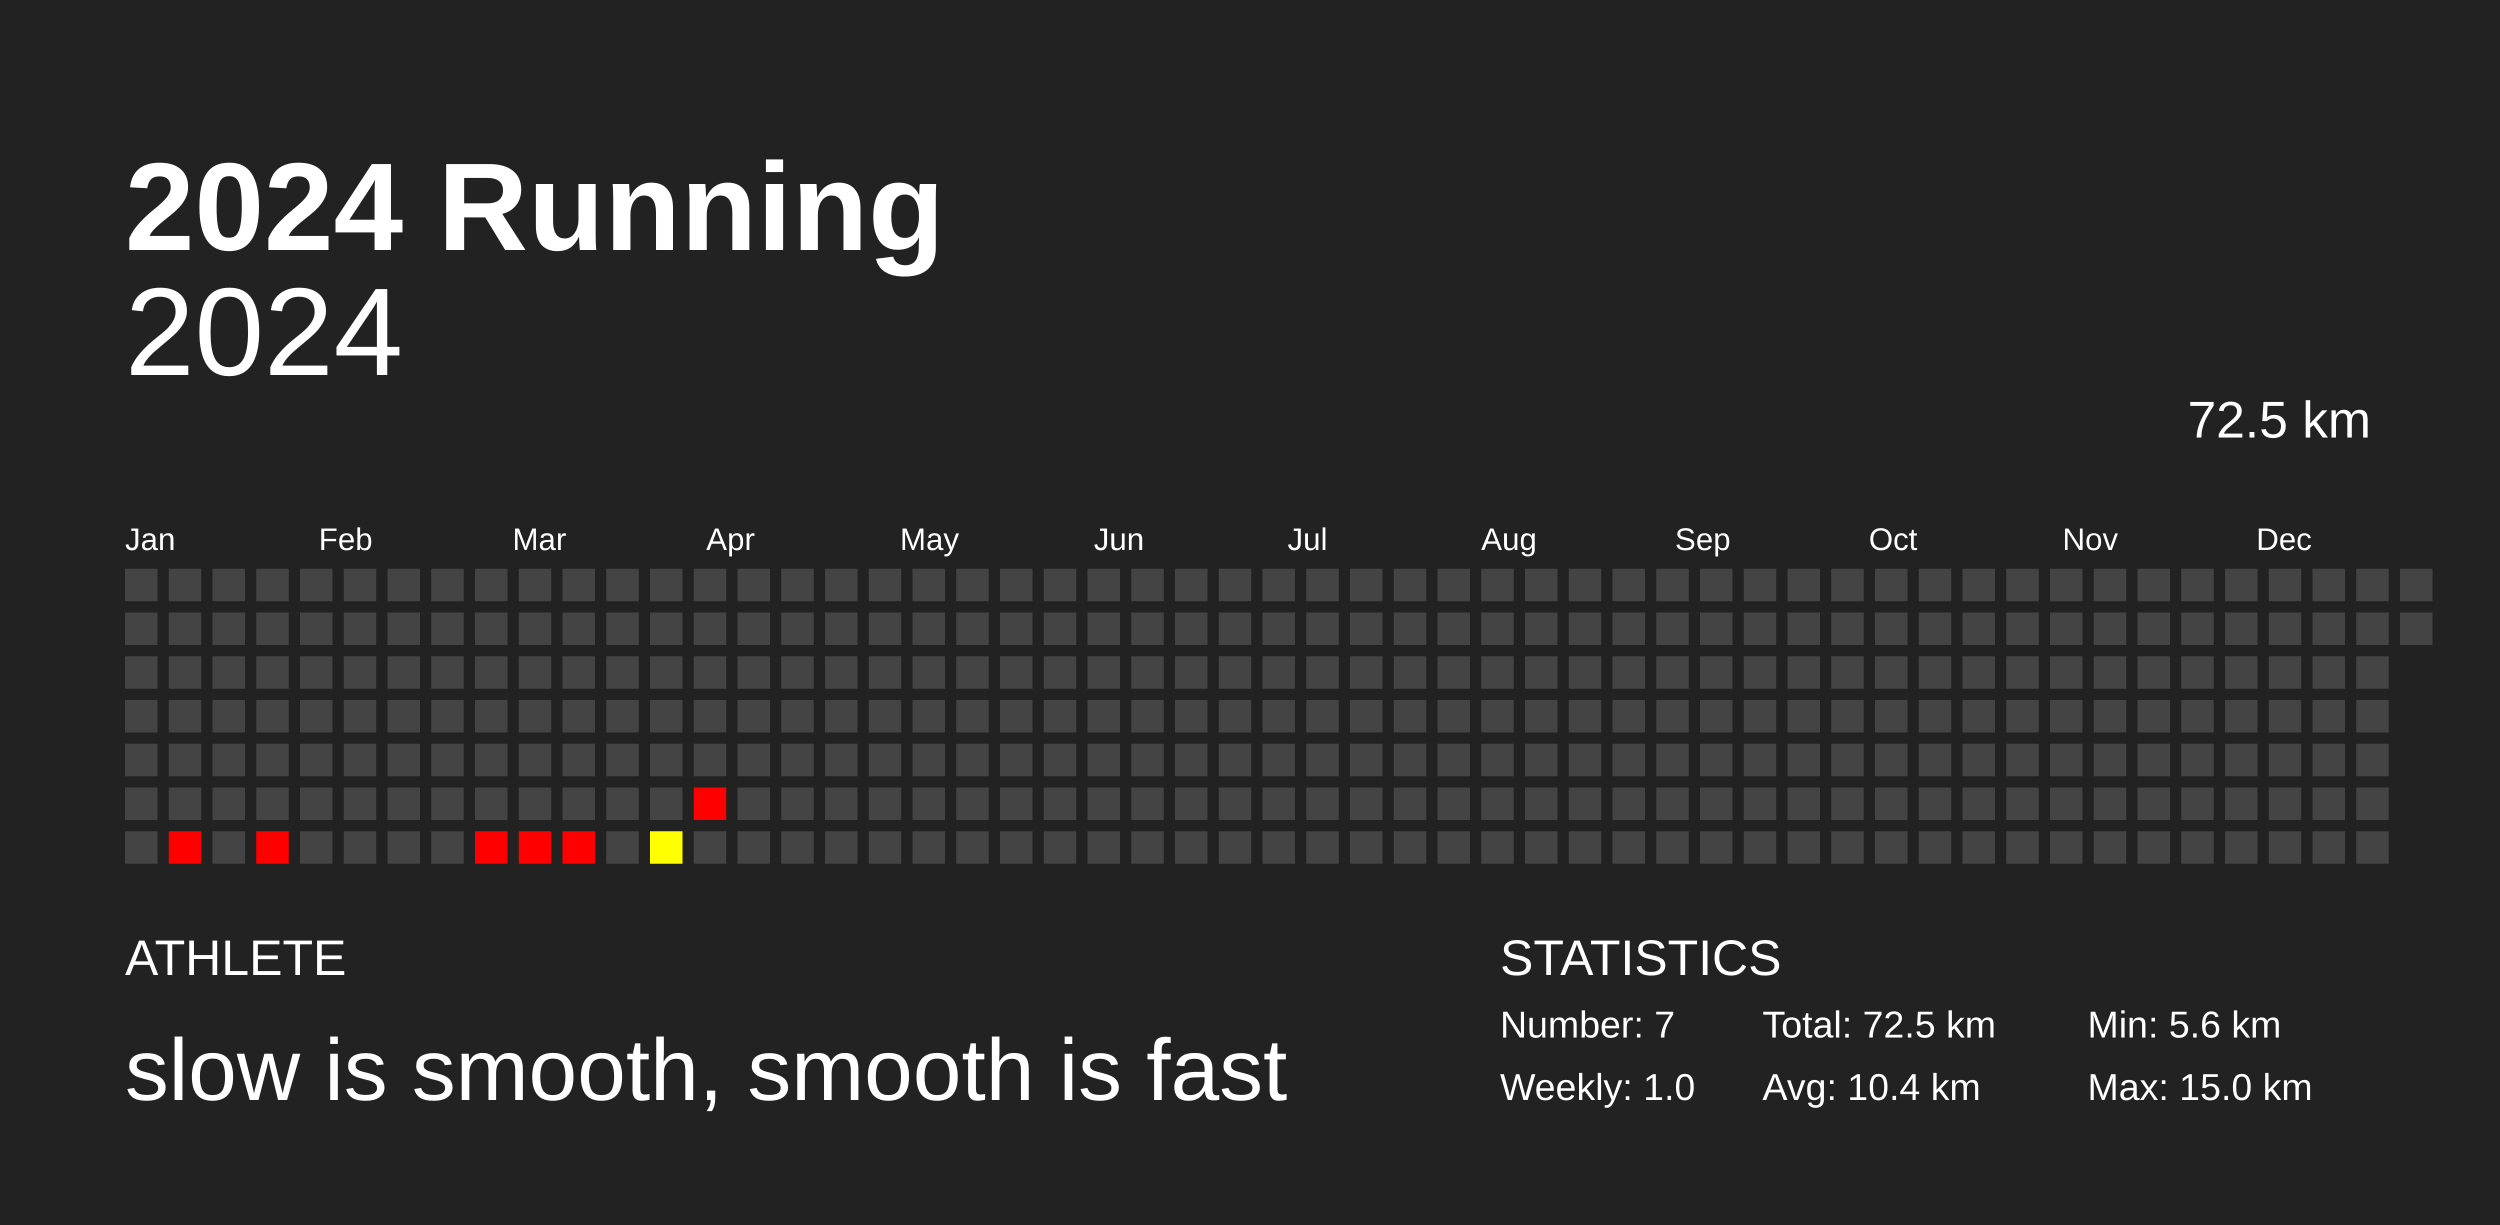
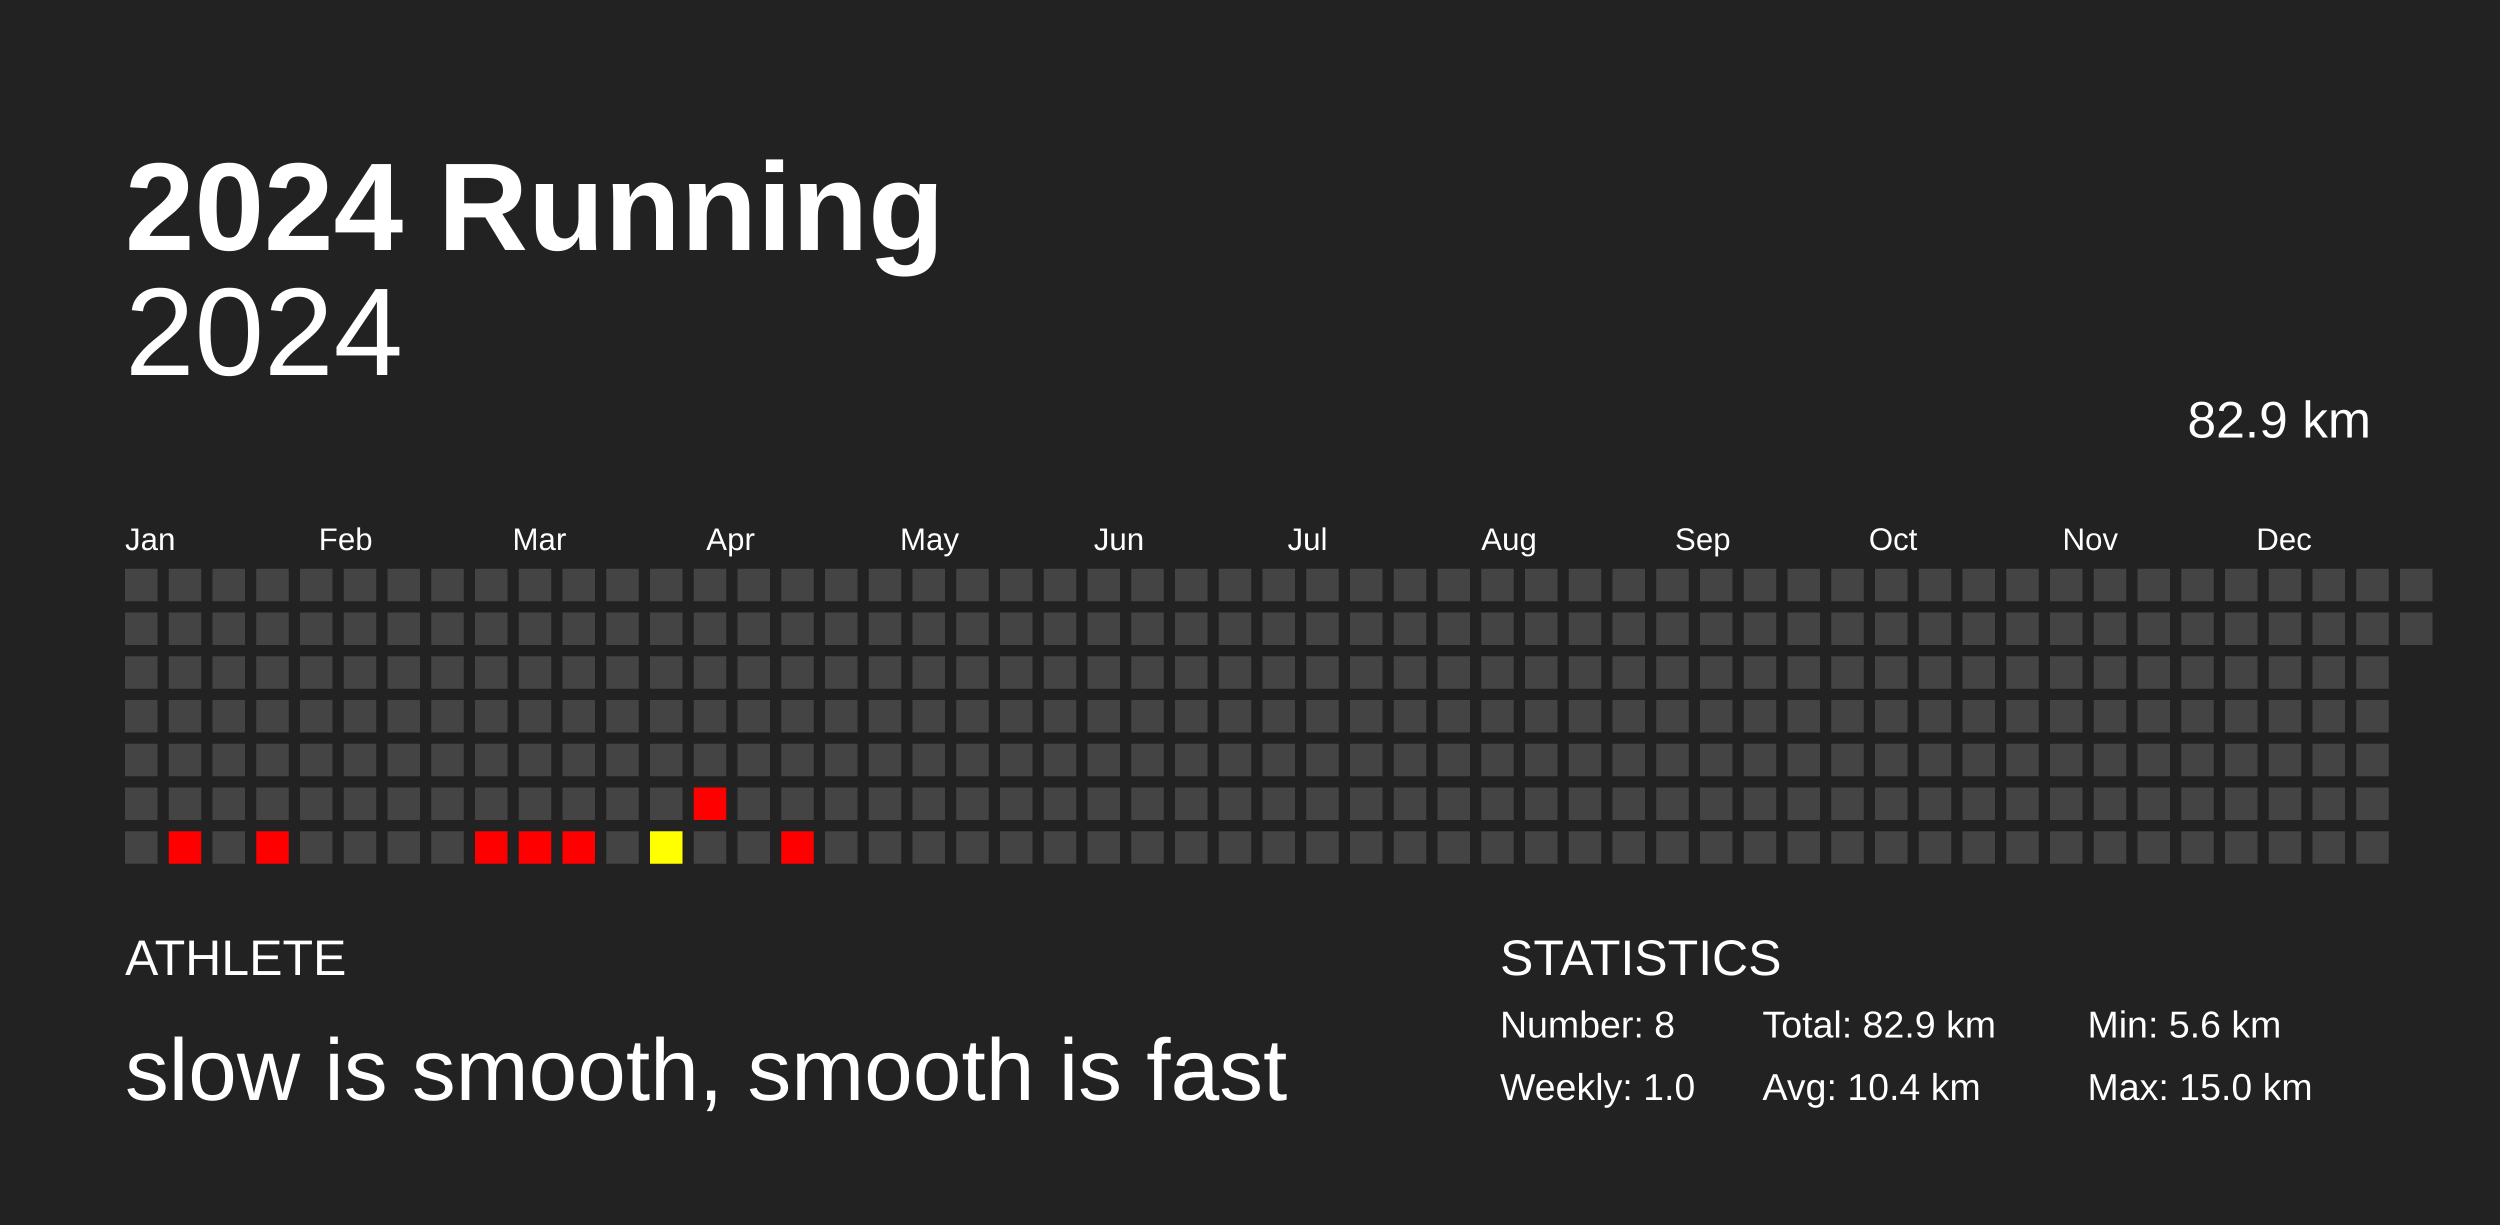
<svg xmlns="http://www.w3.org/2000/svg" baseProfile="full" height="98mm" version="1.1" viewBox="0,0,200,98" width="200mm">
  <defs />
  <rect fill="#222222" height="98" width="200" x="0" y="0" />
  <text fill="#FFFFFF" style="font-size:10px; font-family:Arial; font-weight:bold;" x="10" y="20">2024 Running</text>
  <text fill="#FFFFFF" style="font-size:4px; font-family:Arial" x="10" y="78">ATHLETE</text>
  <text fill="#FFFFFF" style="font-size:7px; font-family:Arial" x="10" y="88">slow is smooth, smooth is fast</text>
  <text fill="#FFFFFF" style="font-size:4px; font-family:Arial" x="120" y="78">STATISTICS</text>
-   <text fill="#FFFFFF" style="font-size:3px; font-family:Arial" x="120" y="83">Number: 7</text>
+   <text fill="#FFFFFF" style="font-size:3px; font-family:Arial" x="120" y="83">Number: 8</text>
  <text fill="#FFFFFF" style="font-size:3px; font-family:Arial" x="120" y="88">Weekly: 1.0</text>
-   <text fill="#FFFFFF" style="font-size:3px; font-family:Arial" x="141" y="83">Total: 72.5 km</text>
+   <text fill="#FFFFFF" style="font-size:3px; font-family:Arial" x="141" y="83">Total: 82.9 km</text>
  <text fill="#FFFFFF" style="font-size:3px; font-family:Arial" x="141" y="88">Avg: 10.4 km</text>
  <text fill="#FFFFFF" style="font-size:3px; font-family:Arial" x="167" y="83">Min: 5.6 km</text>
  <text fill="#FFFFFF" style="font-size:3px; font-family:Arial" x="167" y="88">Max: 15.0 km</text>
  <text alignment-baseline="hanging" fill="#FFFFFF" style="font-size:10.0px; font-family:Arial;" x="10" y="30">2024</text>
-   <text alignment-baseline="hanging" fill="#FFFFFF" style="font-size:4.125px; font-family:Arial;" x="175" y="35">72.5 km</text>
+   <text alignment-baseline="hanging" fill="#FFFFFF" style="font-size:4.125px; font-family:Arial;" x="175" y="35">82.9 km</text>
  <text fill="#FFFFFF" style="font-size:2.5px; font-family:Arial" x="10.0" y="44">Jan</text>
  <text fill="#FFFFFF" style="font-size:2.5px; font-family:Arial" x="25.5" y="44">Feb</text>
  <text fill="#FFFFFF" style="font-size:2.5px; font-family:Arial" x="41.0" y="44">Mar</text>
  <text fill="#FFFFFF" style="font-size:2.5px; font-family:Arial" x="56.5" y="44">Apr</text>
  <text fill="#FFFFFF" style="font-size:2.5px; font-family:Arial" x="72.0" y="44">May</text>
  <text fill="#FFFFFF" style="font-size:2.5px; font-family:Arial" x="87.5" y="44">Jun</text>
  <text fill="#FFFFFF" style="font-size:2.5px; font-family:Arial" x="103.0" y="44">Jul</text>
  <text fill="#FFFFFF" style="font-size:2.5px; font-family:Arial" x="118.5" y="44">Aug</text>
  <text fill="#FFFFFF" style="font-size:2.5px; font-family:Arial" x="134.0" y="44">Sep</text>
  <text fill="#FFFFFF" style="font-size:2.5px; font-family:Arial" x="149.5" y="44">Oct</text>
  <text fill="#FFFFFF" style="font-size:2.5px; font-family:Arial" x="165.0" y="44">Nov</text>
  <text fill="#FFFFFF" style="font-size:2.5px; font-family:Arial" x="180.5" y="44">Dec</text>
  <rect fill="#444444" height="2.6" width="2.6" x="10.0" y="45.5" />
  <rect fill="#444444" height="2.6" width="2.6" x="10.0" y="49.0" />
  <rect fill="#444444" height="2.6" width="2.6" x="10.0" y="52.5" />
  <rect fill="#444444" height="2.6" width="2.6" x="10.0" y="56.0" />
  <rect fill="#444444" height="2.6" width="2.6" x="10.0" y="59.5" />
  <rect fill="#444444" height="2.6" width="2.6" x="10.0" y="63.0" />
  <rect fill="#444444" height="2.6" width="2.6" x="10.0" y="66.5" />
  <rect fill="#444444" height="2.6" width="2.6" x="13.5" y="45.5" />
  <rect fill="#444444" height="2.6" width="2.6" x="13.5" y="49.0" />
  <rect fill="#444444" height="2.6" width="2.6" x="13.5" y="52.5" />
  <rect fill="#444444" height="2.6" width="2.6" x="13.5" y="56.0" />
  <rect fill="#444444" height="2.6" width="2.6" x="13.5" y="59.5" />
  <rect fill="#444444" height="2.6" width="2.6" x="13.5" y="63.0" />
  <rect fill="red" height="2.6" width="2.6" x="13.5" y="66.5" />
  <rect fill="#444444" height="2.6" width="2.6" x="17.0" y="45.5" />
  <rect fill="#444444" height="2.6" width="2.6" x="17.0" y="49.0" />
  <rect fill="#444444" height="2.6" width="2.6" x="17.0" y="52.5" />
  <rect fill="#444444" height="2.6" width="2.6" x="17.0" y="56.0" />
  <rect fill="#444444" height="2.6" width="2.6" x="17.0" y="59.5" />
  <rect fill="#444444" height="2.6" width="2.6" x="17.0" y="63.0" />
  <rect fill="#444444" height="2.6" width="2.6" x="17.0" y="66.5" />
  <rect fill="#444444" height="2.6" width="2.6" x="20.5" y="45.5" />
  <rect fill="#444444" height="2.6" width="2.6" x="20.5" y="49.0" />
  <rect fill="#444444" height="2.6" width="2.6" x="20.5" y="52.5" />
  <rect fill="#444444" height="2.6" width="2.6" x="20.5" y="56.0" />
  <rect fill="#444444" height="2.6" width="2.6" x="20.5" y="59.5" />
  <rect fill="#444444" height="2.6" width="2.6" x="20.5" y="63.0" />
  <rect fill="red" height="2.6" width="2.6" x="20.5" y="66.5" />
  <rect fill="#444444" height="2.6" width="2.6" x="24.0" y="45.5" />
  <rect fill="#444444" height="2.6" width="2.6" x="24.0" y="49.0" />
  <rect fill="#444444" height="2.6" width="2.6" x="24.0" y="52.5" />
  <rect fill="#444444" height="2.6" width="2.6" x="24.0" y="56.0" />
  <rect fill="#444444" height="2.6" width="2.6" x="24.0" y="59.5" />
  <rect fill="#444444" height="2.6" width="2.6" x="24.0" y="63.0" />
  <rect fill="#444444" height="2.6" width="2.6" x="24.0" y="66.5" />
  <rect fill="#444444" height="2.6" width="2.6" x="27.5" y="45.5" />
  <rect fill="#444444" height="2.6" width="2.6" x="27.5" y="49.0" />
  <rect fill="#444444" height="2.6" width="2.6" x="27.5" y="52.5" />
  <rect fill="#444444" height="2.6" width="2.6" x="27.5" y="56.0" />
  <rect fill="#444444" height="2.6" width="2.6" x="27.5" y="59.5" />
  <rect fill="#444444" height="2.6" width="2.6" x="27.5" y="63.0" />
  <rect fill="#444444" height="2.6" width="2.6" x="27.5" y="66.5" />
  <rect fill="#444444" height="2.6" width="2.6" x="31.0" y="45.5" />
  <rect fill="#444444" height="2.6" width="2.6" x="31.0" y="49.0" />
  <rect fill="#444444" height="2.6" width="2.6" x="31.0" y="52.5" />
  <rect fill="#444444" height="2.6" width="2.6" x="31.0" y="56.0" />
  <rect fill="#444444" height="2.6" width="2.6" x="31.0" y="59.5" />
  <rect fill="#444444" height="2.6" width="2.6" x="31.0" y="63.0" />
  <rect fill="#444444" height="2.6" width="2.6" x="31.0" y="66.5" />
  <rect fill="#444444" height="2.6" width="2.6" x="34.5" y="45.5" />
  <rect fill="#444444" height="2.6" width="2.6" x="34.5" y="49.0" />
  <rect fill="#444444" height="2.6" width="2.6" x="34.5" y="52.5" />
  <rect fill="#444444" height="2.6" width="2.6" x="34.5" y="56.0" />
  <rect fill="#444444" height="2.6" width="2.6" x="34.5" y="59.5" />
  <rect fill="#444444" height="2.6" width="2.6" x="34.5" y="63.0" />
  <rect fill="#444444" height="2.6" width="2.6" x="34.5" y="66.5" />
  <rect fill="#444444" height="2.6" width="2.6" x="38.0" y="45.5" />
  <rect fill="#444444" height="2.6" width="2.6" x="38.0" y="49.0" />
  <rect fill="#444444" height="2.6" width="2.6" x="38.0" y="52.5" />
  <rect fill="#444444" height="2.6" width="2.6" x="38.0" y="56.0" />
  <rect fill="#444444" height="2.6" width="2.6" x="38.0" y="59.5" />
  <rect fill="#444444" height="2.6" width="2.6" x="38.0" y="63.0" />
  <rect fill="red" height="2.6" width="2.6" x="38.0" y="66.5" />
  <rect fill="#444444" height="2.6" width="2.6" x="41.5" y="45.5" />
  <rect fill="#444444" height="2.6" width="2.6" x="41.5" y="49.0" />
  <rect fill="#444444" height="2.6" width="2.6" x="41.5" y="52.5" />
  <rect fill="#444444" height="2.6" width="2.6" x="41.5" y="56.0" />
  <rect fill="#444444" height="2.6" width="2.6" x="41.5" y="59.5" />
  <rect fill="#444444" height="2.6" width="2.6" x="41.5" y="63.0" />
  <rect fill="red" height="2.6" width="2.6" x="41.5" y="66.5" />
  <rect fill="#444444" height="2.6" width="2.6" x="45.0" y="45.5" />
  <rect fill="#444444" height="2.6" width="2.6" x="45.0" y="49.0" />
  <rect fill="#444444" height="2.6" width="2.6" x="45.0" y="52.5" />
  <rect fill="#444444" height="2.6" width="2.6" x="45.0" y="56.0" />
  <rect fill="#444444" height="2.6" width="2.6" x="45.0" y="59.5" />
  <rect fill="#444444" height="2.6" width="2.6" x="45.0" y="63.0" />
  <rect fill="red" height="2.6" width="2.6" x="45.0" y="66.5" />
  <rect fill="#444444" height="2.6" width="2.6" x="48.5" y="45.5" />
  <rect fill="#444444" height="2.6" width="2.6" x="48.5" y="49.0" />
  <rect fill="#444444" height="2.6" width="2.6" x="48.5" y="52.5" />
  <rect fill="#444444" height="2.6" width="2.6" x="48.5" y="56.0" />
  <rect fill="#444444" height="2.6" width="2.6" x="48.5" y="59.5" />
  <rect fill="#444444" height="2.6" width="2.6" x="48.5" y="63.0" />
  <rect fill="#444444" height="2.6" width="2.6" x="48.5" y="66.5" />
  <rect fill="#444444" height="2.6" width="2.6" x="52.0" y="45.5" />
  <rect fill="#444444" height="2.6" width="2.6" x="52.0" y="49.0" />
  <rect fill="#444444" height="2.6" width="2.6" x="52.0" y="52.5" />
  <rect fill="#444444" height="2.6" width="2.6" x="52.0" y="56.0" />
  <rect fill="#444444" height="2.6" width="2.6" x="52.0" y="59.5" />
  <rect fill="#444444" height="2.6" width="2.6" x="52.0" y="63.0" />
  <rect fill="#ffff00" height="2.6" width="2.6" x="52.0" y="66.5" />
  <rect fill="#444444" height="2.6" width="2.6" x="55.5" y="45.5" />
  <rect fill="#444444" height="2.6" width="2.6" x="55.5" y="49.0" />
  <rect fill="#444444" height="2.6" width="2.6" x="55.5" y="52.5" />
  <rect fill="#444444" height="2.6" width="2.6" x="55.5" y="56.0" />
  <rect fill="#444444" height="2.6" width="2.6" x="55.5" y="59.5" />
  <rect fill="red" height="2.6" width="2.6" x="55.5" y="63.0" />
  <rect fill="#444444" height="2.6" width="2.6" x="55.5" y="66.5" />
  <rect fill="#444444" height="2.6" width="2.6" x="59.0" y="45.5" />
  <rect fill="#444444" height="2.6" width="2.6" x="59.0" y="49.0" />
  <rect fill="#444444" height="2.6" width="2.6" x="59.0" y="52.5" />
  <rect fill="#444444" height="2.6" width="2.6" x="59.0" y="56.0" />
  <rect fill="#444444" height="2.6" width="2.6" x="59.0" y="59.5" />
  <rect fill="#444444" height="2.6" width="2.6" x="59.0" y="63.0" />
  <rect fill="#444444" height="2.6" width="2.6" x="59.0" y="66.5" />
  <rect fill="#444444" height="2.6" width="2.6" x="62.5" y="45.5" />
  <rect fill="#444444" height="2.6" width="2.6" x="62.5" y="49.0" />
  <rect fill="#444444" height="2.6" width="2.6" x="62.5" y="52.5" />
  <rect fill="#444444" height="2.6" width="2.6" x="62.5" y="56.0" />
  <rect fill="#444444" height="2.6" width="2.6" x="62.5" y="59.5" />
  <rect fill="#444444" height="2.6" width="2.6" x="62.5" y="63.0" />
-   <rect fill="#444444" height="2.6" width="2.6" x="62.5" y="66.5" />
+   <rect fill="red" height="2.6" width="2.6" x="62.5" y="66.5" />
  <rect fill="#444444" height="2.6" width="2.6" x="66.0" y="45.5" />
  <rect fill="#444444" height="2.6" width="2.6" x="66.0" y="49.0" />
  <rect fill="#444444" height="2.6" width="2.6" x="66.0" y="52.5" />
  <rect fill="#444444" height="2.6" width="2.6" x="66.0" y="56.0" />
  <rect fill="#444444" height="2.6" width="2.6" x="66.0" y="59.5" />
  <rect fill="#444444" height="2.6" width="2.6" x="66.0" y="63.0" />
  <rect fill="#444444" height="2.6" width="2.6" x="66.0" y="66.5" />
  <rect fill="#444444" height="2.6" width="2.6" x="69.5" y="45.5" />
  <rect fill="#444444" height="2.6" width="2.6" x="69.5" y="49.0" />
  <rect fill="#444444" height="2.6" width="2.6" x="69.5" y="52.5" />
  <rect fill="#444444" height="2.6" width="2.6" x="69.5" y="56.0" />
  <rect fill="#444444" height="2.6" width="2.6" x="69.5" y="59.5" />
  <rect fill="#444444" height="2.6" width="2.6" x="69.5" y="63.0" />
  <rect fill="#444444" height="2.6" width="2.6" x="69.5" y="66.5" />
  <rect fill="#444444" height="2.6" width="2.6" x="73.0" y="45.5" />
  <rect fill="#444444" height="2.6" width="2.6" x="73.0" y="49.0" />
  <rect fill="#444444" height="2.6" width="2.6" x="73.0" y="52.5" />
  <rect fill="#444444" height="2.6" width="2.6" x="73.0" y="56.0" />
  <rect fill="#444444" height="2.6" width="2.6" x="73.0" y="59.5" />
  <rect fill="#444444" height="2.6" width="2.6" x="73.0" y="63.0" />
  <rect fill="#444444" height="2.6" width="2.6" x="73.0" y="66.5" />
  <rect fill="#444444" height="2.6" width="2.6" x="76.5" y="45.5" />
  <rect fill="#444444" height="2.6" width="2.6" x="76.5" y="49.0" />
  <rect fill="#444444" height="2.6" width="2.6" x="76.5" y="52.5" />
  <rect fill="#444444" height="2.6" width="2.6" x="76.5" y="56.0" />
  <rect fill="#444444" height="2.6" width="2.6" x="76.5" y="59.5" />
  <rect fill="#444444" height="2.6" width="2.6" x="76.5" y="63.0" />
  <rect fill="#444444" height="2.6" width="2.6" x="76.5" y="66.5" />
  <rect fill="#444444" height="2.6" width="2.6" x="80.0" y="45.5" />
  <rect fill="#444444" height="2.6" width="2.6" x="80.0" y="49.0" />
  <rect fill="#444444" height="2.6" width="2.6" x="80.0" y="52.5" />
  <rect fill="#444444" height="2.6" width="2.6" x="80.0" y="56.0" />
  <rect fill="#444444" height="2.6" width="2.6" x="80.0" y="59.5" />
  <rect fill="#444444" height="2.6" width="2.6" x="80.0" y="63.0" />
  <rect fill="#444444" height="2.6" width="2.6" x="80.0" y="66.5" />
  <rect fill="#444444" height="2.6" width="2.6" x="83.5" y="45.5" />
  <rect fill="#444444" height="2.6" width="2.6" x="83.5" y="49.0" />
  <rect fill="#444444" height="2.6" width="2.6" x="83.5" y="52.5" />
  <rect fill="#444444" height="2.6" width="2.6" x="83.5" y="56.0" />
  <rect fill="#444444" height="2.6" width="2.6" x="83.5" y="59.5" />
  <rect fill="#444444" height="2.6" width="2.6" x="83.5" y="63.0" />
  <rect fill="#444444" height="2.6" width="2.6" x="83.5" y="66.5" />
  <rect fill="#444444" height="2.6" width="2.6" x="87.0" y="45.5" />
  <rect fill="#444444" height="2.6" width="2.6" x="87.0" y="49.0" />
  <rect fill="#444444" height="2.6" width="2.6" x="87.0" y="52.5" />
  <rect fill="#444444" height="2.6" width="2.6" x="87.0" y="56.0" />
  <rect fill="#444444" height="2.6" width="2.6" x="87.0" y="59.5" />
  <rect fill="#444444" height="2.6" width="2.6" x="87.0" y="63.0" />
  <rect fill="#444444" height="2.6" width="2.6" x="87.0" y="66.5" />
  <rect fill="#444444" height="2.6" width="2.6" x="90.5" y="45.5" />
  <rect fill="#444444" height="2.6" width="2.6" x="90.5" y="49.0" />
  <rect fill="#444444" height="2.6" width="2.6" x="90.5" y="52.5" />
  <rect fill="#444444" height="2.6" width="2.6" x="90.5" y="56.0" />
  <rect fill="#444444" height="2.6" width="2.6" x="90.5" y="59.5" />
  <rect fill="#444444" height="2.6" width="2.6" x="90.5" y="63.0" />
  <rect fill="#444444" height="2.6" width="2.6" x="90.5" y="66.5" />
  <rect fill="#444444" height="2.6" width="2.6" x="94.0" y="45.5" />
  <rect fill="#444444" height="2.6" width="2.6" x="94.0" y="49.0" />
  <rect fill="#444444" height="2.6" width="2.6" x="94.0" y="52.5" />
  <rect fill="#444444" height="2.6" width="2.6" x="94.0" y="56.0" />
  <rect fill="#444444" height="2.6" width="2.6" x="94.0" y="59.5" />
  <rect fill="#444444" height="2.6" width="2.6" x="94.0" y="63.0" />
  <rect fill="#444444" height="2.6" width="2.6" x="94.0" y="66.5" />
  <rect fill="#444444" height="2.6" width="2.6" x="97.5" y="45.5" />
  <rect fill="#444444" height="2.6" width="2.6" x="97.5" y="49.0" />
  <rect fill="#444444" height="2.6" width="2.6" x="97.5" y="52.5" />
  <rect fill="#444444" height="2.6" width="2.6" x="97.5" y="56.0" />
  <rect fill="#444444" height="2.6" width="2.6" x="97.5" y="59.5" />
  <rect fill="#444444" height="2.6" width="2.6" x="97.5" y="63.0" />
  <rect fill="#444444" height="2.6" width="2.6" x="97.5" y="66.5" />
  <rect fill="#444444" height="2.6" width="2.6" x="101.0" y="45.5" />
  <rect fill="#444444" height="2.6" width="2.6" x="101.0" y="49.0" />
  <rect fill="#444444" height="2.6" width="2.6" x="101.0" y="52.5" />
  <rect fill="#444444" height="2.6" width="2.6" x="101.0" y="56.0" />
  <rect fill="#444444" height="2.6" width="2.6" x="101.0" y="59.5" />
  <rect fill="#444444" height="2.6" width="2.6" x="101.0" y="63.0" />
  <rect fill="#444444" height="2.6" width="2.6" x="101.0" y="66.5" />
  <rect fill="#444444" height="2.6" width="2.6" x="104.5" y="45.5" />
  <rect fill="#444444" height="2.6" width="2.6" x="104.5" y="49.0" />
  <rect fill="#444444" height="2.6" width="2.6" x="104.5" y="52.5" />
  <rect fill="#444444" height="2.6" width="2.6" x="104.5" y="56.0" />
  <rect fill="#444444" height="2.6" width="2.6" x="104.5" y="59.5" />
  <rect fill="#444444" height="2.6" width="2.6" x="104.5" y="63.0" />
  <rect fill="#444444" height="2.6" width="2.6" x="104.5" y="66.5" />
  <rect fill="#444444" height="2.6" width="2.6" x="108.0" y="45.5" />
  <rect fill="#444444" height="2.6" width="2.6" x="108.0" y="49.0" />
  <rect fill="#444444" height="2.6" width="2.6" x="108.0" y="52.5" />
  <rect fill="#444444" height="2.6" width="2.6" x="108.0" y="56.0" />
  <rect fill="#444444" height="2.6" width="2.6" x="108.0" y="59.5" />
  <rect fill="#444444" height="2.6" width="2.6" x="108.0" y="63.0" />
  <rect fill="#444444" height="2.6" width="2.6" x="108.0" y="66.5" />
  <rect fill="#444444" height="2.6" width="2.6" x="111.5" y="45.5" />
  <rect fill="#444444" height="2.6" width="2.6" x="111.5" y="49.0" />
  <rect fill="#444444" height="2.6" width="2.6" x="111.5" y="52.5" />
  <rect fill="#444444" height="2.6" width="2.6" x="111.5" y="56.0" />
  <rect fill="#444444" height="2.6" width="2.6" x="111.5" y="59.5" />
  <rect fill="#444444" height="2.6" width="2.6" x="111.5" y="63.0" />
  <rect fill="#444444" height="2.6" width="2.6" x="111.5" y="66.5" />
  <rect fill="#444444" height="2.6" width="2.6" x="115.0" y="45.5" />
  <rect fill="#444444" height="2.6" width="2.6" x="115.0" y="49.0" />
  <rect fill="#444444" height="2.6" width="2.6" x="115.0" y="52.5" />
  <rect fill="#444444" height="2.6" width="2.6" x="115.0" y="56.0" />
  <rect fill="#444444" height="2.6" width="2.6" x="115.0" y="59.5" />
  <rect fill="#444444" height="2.6" width="2.6" x="115.0" y="63.0" />
  <rect fill="#444444" height="2.6" width="2.6" x="115.0" y="66.5" />
  <rect fill="#444444" height="2.6" width="2.6" x="118.5" y="45.5" />
  <rect fill="#444444" height="2.6" width="2.6" x="118.5" y="49.0" />
  <rect fill="#444444" height="2.6" width="2.6" x="118.5" y="52.5" />
  <rect fill="#444444" height="2.6" width="2.6" x="118.5" y="56.0" />
  <rect fill="#444444" height="2.6" width="2.6" x="118.5" y="59.5" />
  <rect fill="#444444" height="2.6" width="2.6" x="118.5" y="63.0" />
  <rect fill="#444444" height="2.6" width="2.6" x="118.5" y="66.5" />
  <rect fill="#444444" height="2.6" width="2.6" x="122.0" y="45.5" />
  <rect fill="#444444" height="2.6" width="2.6" x="122.0" y="49.0" />
  <rect fill="#444444" height="2.6" width="2.6" x="122.0" y="52.5" />
  <rect fill="#444444" height="2.6" width="2.6" x="122.0" y="56.0" />
  <rect fill="#444444" height="2.6" width="2.6" x="122.0" y="59.5" />
  <rect fill="#444444" height="2.6" width="2.6" x="122.0" y="63.0" />
  <rect fill="#444444" height="2.6" width="2.6" x="122.0" y="66.5" />
  <rect fill="#444444" height="2.6" width="2.6" x="125.5" y="45.5" />
  <rect fill="#444444" height="2.6" width="2.6" x="125.5" y="49.0" />
  <rect fill="#444444" height="2.6" width="2.6" x="125.5" y="52.5" />
  <rect fill="#444444" height="2.6" width="2.6" x="125.5" y="56.0" />
  <rect fill="#444444" height="2.6" width="2.6" x="125.5" y="59.5" />
  <rect fill="#444444" height="2.6" width="2.6" x="125.5" y="63.0" />
  <rect fill="#444444" height="2.6" width="2.6" x="125.5" y="66.5" />
  <rect fill="#444444" height="2.6" width="2.6" x="129.0" y="45.5" />
  <rect fill="#444444" height="2.6" width="2.6" x="129.0" y="49.0" />
  <rect fill="#444444" height="2.6" width="2.6" x="129.0" y="52.5" />
  <rect fill="#444444" height="2.6" width="2.6" x="129.0" y="56.0" />
  <rect fill="#444444" height="2.6" width="2.6" x="129.0" y="59.5" />
  <rect fill="#444444" height="2.6" width="2.6" x="129.0" y="63.0" />
  <rect fill="#444444" height="2.6" width="2.6" x="129.0" y="66.5" />
  <rect fill="#444444" height="2.6" width="2.6" x="132.5" y="45.5" />
  <rect fill="#444444" height="2.6" width="2.6" x="132.5" y="49.0" />
  <rect fill="#444444" height="2.6" width="2.6" x="132.5" y="52.5" />
  <rect fill="#444444" height="2.6" width="2.6" x="132.5" y="56.0" />
  <rect fill="#444444" height="2.6" width="2.6" x="132.5" y="59.5" />
  <rect fill="#444444" height="2.6" width="2.6" x="132.5" y="63.0" />
  <rect fill="#444444" height="2.6" width="2.6" x="132.5" y="66.5" />
  <rect fill="#444444" height="2.6" width="2.6" x="136.0" y="45.5" />
  <rect fill="#444444" height="2.6" width="2.6" x="136.0" y="49.0" />
  <rect fill="#444444" height="2.6" width="2.6" x="136.0" y="52.5" />
  <rect fill="#444444" height="2.6" width="2.6" x="136.0" y="56.0" />
  <rect fill="#444444" height="2.6" width="2.6" x="136.0" y="59.5" />
  <rect fill="#444444" height="2.6" width="2.6" x="136.0" y="63.0" />
  <rect fill="#444444" height="2.6" width="2.6" x="136.0" y="66.5" />
  <rect fill="#444444" height="2.6" width="2.6" x="139.5" y="45.5" />
  <rect fill="#444444" height="2.6" width="2.6" x="139.5" y="49.0" />
  <rect fill="#444444" height="2.6" width="2.6" x="139.5" y="52.5" />
  <rect fill="#444444" height="2.6" width="2.6" x="139.5" y="56.0" />
  <rect fill="#444444" height="2.6" width="2.6" x="139.5" y="59.5" />
  <rect fill="#444444" height="2.6" width="2.6" x="139.5" y="63.0" />
  <rect fill="#444444" height="2.6" width="2.6" x="139.5" y="66.5" />
  <rect fill="#444444" height="2.6" width="2.6" x="143.0" y="45.5" />
  <rect fill="#444444" height="2.6" width="2.6" x="143.0" y="49.0" />
  <rect fill="#444444" height="2.6" width="2.6" x="143.0" y="52.5" />
  <rect fill="#444444" height="2.6" width="2.6" x="143.0" y="56.0" />
  <rect fill="#444444" height="2.6" width="2.6" x="143.0" y="59.5" />
  <rect fill="#444444" height="2.6" width="2.6" x="143.0" y="63.0" />
  <rect fill="#444444" height="2.6" width="2.6" x="143.0" y="66.5" />
  <rect fill="#444444" height="2.6" width="2.6" x="146.5" y="45.5" />
  <rect fill="#444444" height="2.6" width="2.6" x="146.5" y="49.0" />
  <rect fill="#444444" height="2.6" width="2.6" x="146.5" y="52.5" />
  <rect fill="#444444" height="2.6" width="2.6" x="146.5" y="56.0" />
  <rect fill="#444444" height="2.6" width="2.6" x="146.5" y="59.5" />
  <rect fill="#444444" height="2.6" width="2.6" x="146.5" y="63.0" />
  <rect fill="#444444" height="2.6" width="2.6" x="146.5" y="66.5" />
  <rect fill="#444444" height="2.6" width="2.6" x="150.0" y="45.5" />
  <rect fill="#444444" height="2.6" width="2.6" x="150.0" y="49.0" />
  <rect fill="#444444" height="2.6" width="2.6" x="150.0" y="52.5" />
  <rect fill="#444444" height="2.6" width="2.6" x="150.0" y="56.0" />
  <rect fill="#444444" height="2.6" width="2.6" x="150.0" y="59.5" />
  <rect fill="#444444" height="2.6" width="2.6" x="150.0" y="63.0" />
  <rect fill="#444444" height="2.6" width="2.6" x="150.0" y="66.5" />
  <rect fill="#444444" height="2.6" width="2.6" x="153.5" y="45.5" />
  <rect fill="#444444" height="2.6" width="2.6" x="153.5" y="49.0" />
  <rect fill="#444444" height="2.6" width="2.6" x="153.5" y="52.5" />
  <rect fill="#444444" height="2.6" width="2.6" x="153.5" y="56.0" />
  <rect fill="#444444" height="2.6" width="2.6" x="153.5" y="59.5" />
  <rect fill="#444444" height="2.6" width="2.6" x="153.5" y="63.0" />
  <rect fill="#444444" height="2.6" width="2.6" x="153.5" y="66.5" />
  <rect fill="#444444" height="2.6" width="2.6" x="157.0" y="45.5" />
  <rect fill="#444444" height="2.6" width="2.6" x="157.0" y="49.0" />
  <rect fill="#444444" height="2.6" width="2.6" x="157.0" y="52.5" />
  <rect fill="#444444" height="2.6" width="2.6" x="157.0" y="56.0" />
  <rect fill="#444444" height="2.6" width="2.6" x="157.0" y="59.5" />
  <rect fill="#444444" height="2.6" width="2.6" x="157.0" y="63.0" />
  <rect fill="#444444" height="2.6" width="2.6" x="157.0" y="66.5" />
  <rect fill="#444444" height="2.6" width="2.6" x="160.5" y="45.5" />
  <rect fill="#444444" height="2.6" width="2.6" x="160.5" y="49.0" />
  <rect fill="#444444" height="2.6" width="2.6" x="160.5" y="52.5" />
  <rect fill="#444444" height="2.6" width="2.6" x="160.5" y="56.0" />
  <rect fill="#444444" height="2.6" width="2.6" x="160.5" y="59.5" />
  <rect fill="#444444" height="2.6" width="2.6" x="160.5" y="63.0" />
  <rect fill="#444444" height="2.6" width="2.6" x="160.5" y="66.5" />
  <rect fill="#444444" height="2.6" width="2.6" x="164.0" y="45.5" />
  <rect fill="#444444" height="2.6" width="2.6" x="164.0" y="49.0" />
  <rect fill="#444444" height="2.6" width="2.6" x="164.0" y="52.5" />
  <rect fill="#444444" height="2.6" width="2.6" x="164.0" y="56.0" />
  <rect fill="#444444" height="2.6" width="2.6" x="164.0" y="59.5" />
  <rect fill="#444444" height="2.6" width="2.6" x="164.0" y="63.0" />
  <rect fill="#444444" height="2.6" width="2.6" x="164.0" y="66.5" />
  <rect fill="#444444" height="2.6" width="2.6" x="167.5" y="45.5" />
  <rect fill="#444444" height="2.6" width="2.6" x="167.5" y="49.0" />
  <rect fill="#444444" height="2.6" width="2.6" x="167.5" y="52.5" />
  <rect fill="#444444" height="2.6" width="2.6" x="167.5" y="56.0" />
  <rect fill="#444444" height="2.6" width="2.6" x="167.5" y="59.5" />
  <rect fill="#444444" height="2.6" width="2.6" x="167.5" y="63.0" />
  <rect fill="#444444" height="2.6" width="2.6" x="167.5" y="66.5" />
  <rect fill="#444444" height="2.6" width="2.6" x="171.0" y="45.5" />
  <rect fill="#444444" height="2.6" width="2.6" x="171.0" y="49.0" />
  <rect fill="#444444" height="2.6" width="2.6" x="171.0" y="52.5" />
  <rect fill="#444444" height="2.6" width="2.6" x="171.0" y="56.0" />
  <rect fill="#444444" height="2.6" width="2.6" x="171.0" y="59.5" />
  <rect fill="#444444" height="2.6" width="2.6" x="171.0" y="63.0" />
  <rect fill="#444444" height="2.6" width="2.6" x="171.0" y="66.5" />
  <rect fill="#444444" height="2.6" width="2.6" x="174.5" y="45.5" />
  <rect fill="#444444" height="2.6" width="2.6" x="174.5" y="49.0" />
  <rect fill="#444444" height="2.6" width="2.6" x="174.5" y="52.5" />
  <rect fill="#444444" height="2.6" width="2.6" x="174.5" y="56.0" />
  <rect fill="#444444" height="2.6" width="2.6" x="174.5" y="59.5" />
  <rect fill="#444444" height="2.6" width="2.6" x="174.5" y="63.0" />
  <rect fill="#444444" height="2.6" width="2.6" x="174.5" y="66.5" />
  <rect fill="#444444" height="2.6" width="2.6" x="178.0" y="45.5" />
  <rect fill="#444444" height="2.6" width="2.6" x="178.0" y="49.0" />
  <rect fill="#444444" height="2.6" width="2.6" x="178.0" y="52.5" />
  <rect fill="#444444" height="2.6" width="2.6" x="178.0" y="56.0" />
  <rect fill="#444444" height="2.6" width="2.6" x="178.0" y="59.5" />
  <rect fill="#444444" height="2.6" width="2.6" x="178.0" y="63.0" />
  <rect fill="#444444" height="2.6" width="2.6" x="178.0" y="66.5" />
  <rect fill="#444444" height="2.6" width="2.6" x="181.5" y="45.5" />
  <rect fill="#444444" height="2.6" width="2.6" x="181.5" y="49.0" />
  <rect fill="#444444" height="2.6" width="2.6" x="181.5" y="52.5" />
  <rect fill="#444444" height="2.6" width="2.6" x="181.5" y="56.0" />
  <rect fill="#444444" height="2.6" width="2.6" x="181.5" y="59.5" />
  <rect fill="#444444" height="2.6" width="2.6" x="181.5" y="63.0" />
  <rect fill="#444444" height="2.6" width="2.6" x="181.5" y="66.5" />
  <rect fill="#444444" height="2.6" width="2.6" x="185.0" y="45.5" />
  <rect fill="#444444" height="2.6" width="2.6" x="185.0" y="49.0" />
  <rect fill="#444444" height="2.6" width="2.6" x="185.0" y="52.5" />
  <rect fill="#444444" height="2.6" width="2.6" x="185.0" y="56.0" />
  <rect fill="#444444" height="2.6" width="2.6" x="185.0" y="59.5" />
  <rect fill="#444444" height="2.6" width="2.6" x="185.0" y="63.0" />
  <rect fill="#444444" height="2.6" width="2.6" x="185.0" y="66.5" />
  <rect fill="#444444" height="2.6" width="2.6" x="188.5" y="45.5" />
  <rect fill="#444444" height="2.6" width="2.6" x="188.5" y="49.0" />
  <rect fill="#444444" height="2.6" width="2.6" x="188.5" y="52.5" />
  <rect fill="#444444" height="2.6" width="2.6" x="188.5" y="56.0" />
  <rect fill="#444444" height="2.6" width="2.6" x="188.5" y="59.5" />
  <rect fill="#444444" height="2.6" width="2.6" x="188.5" y="63.0" />
  <rect fill="#444444" height="2.6" width="2.6" x="188.5" y="66.5" />
  <rect fill="#444444" height="2.6" width="2.6" x="192.0" y="45.5" />
  <rect fill="#444444" height="2.6" width="2.6" x="192.0" y="49.0" />
</svg>
